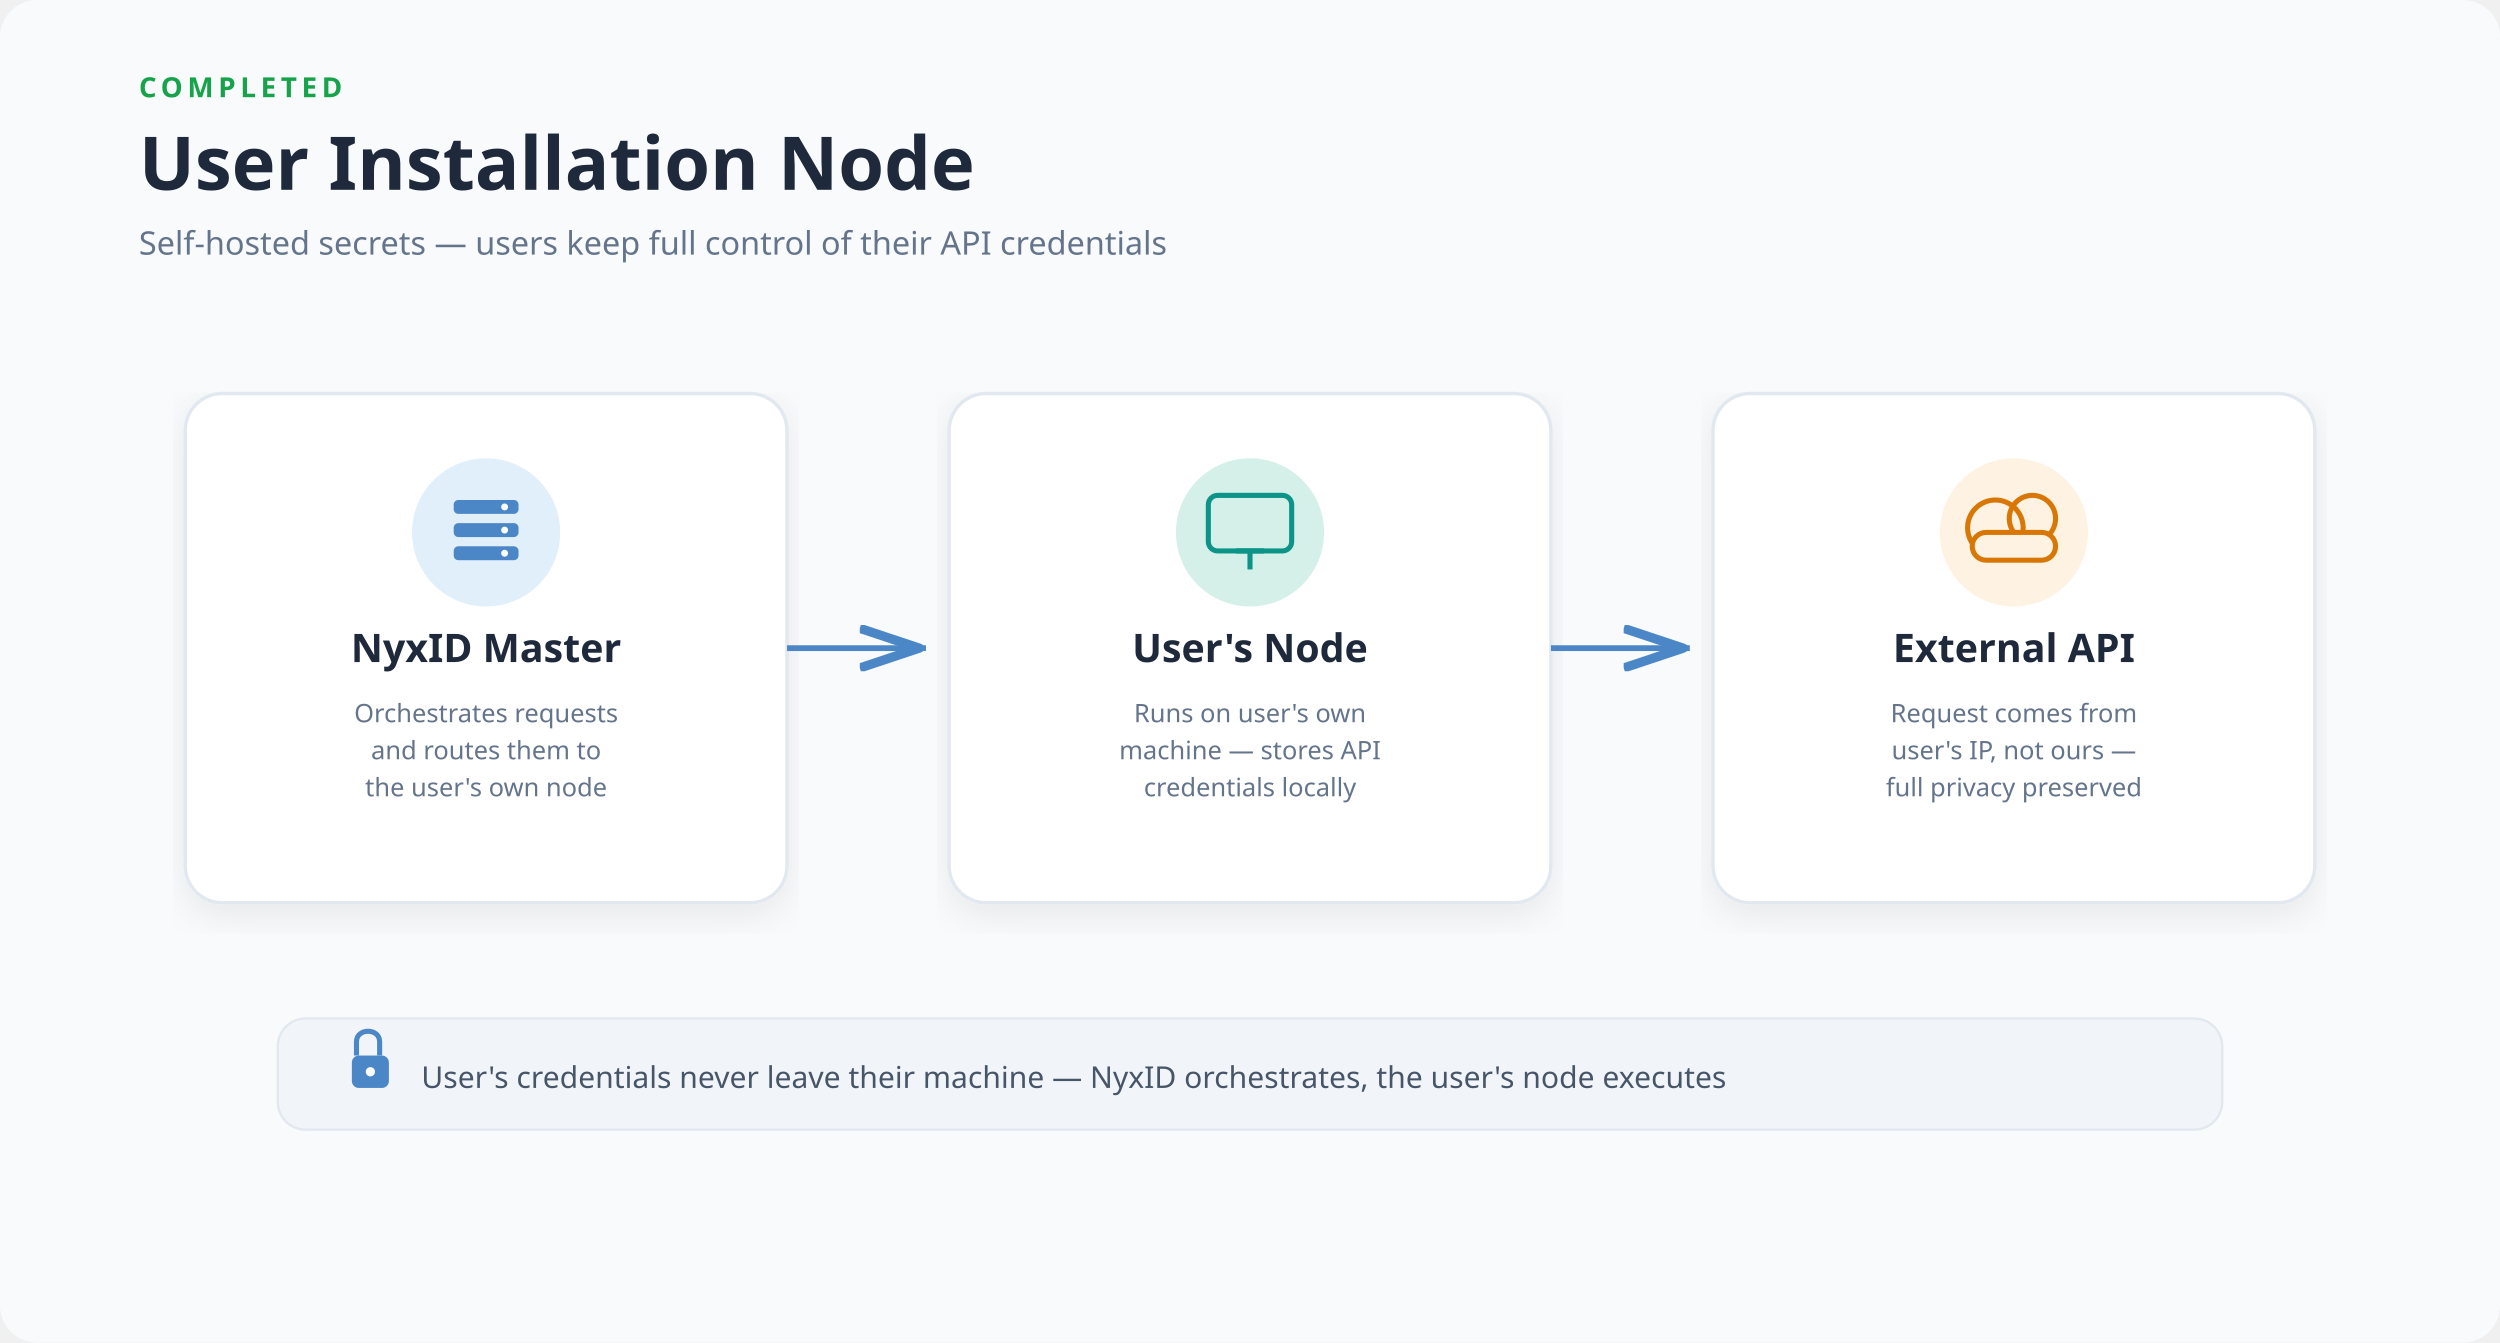
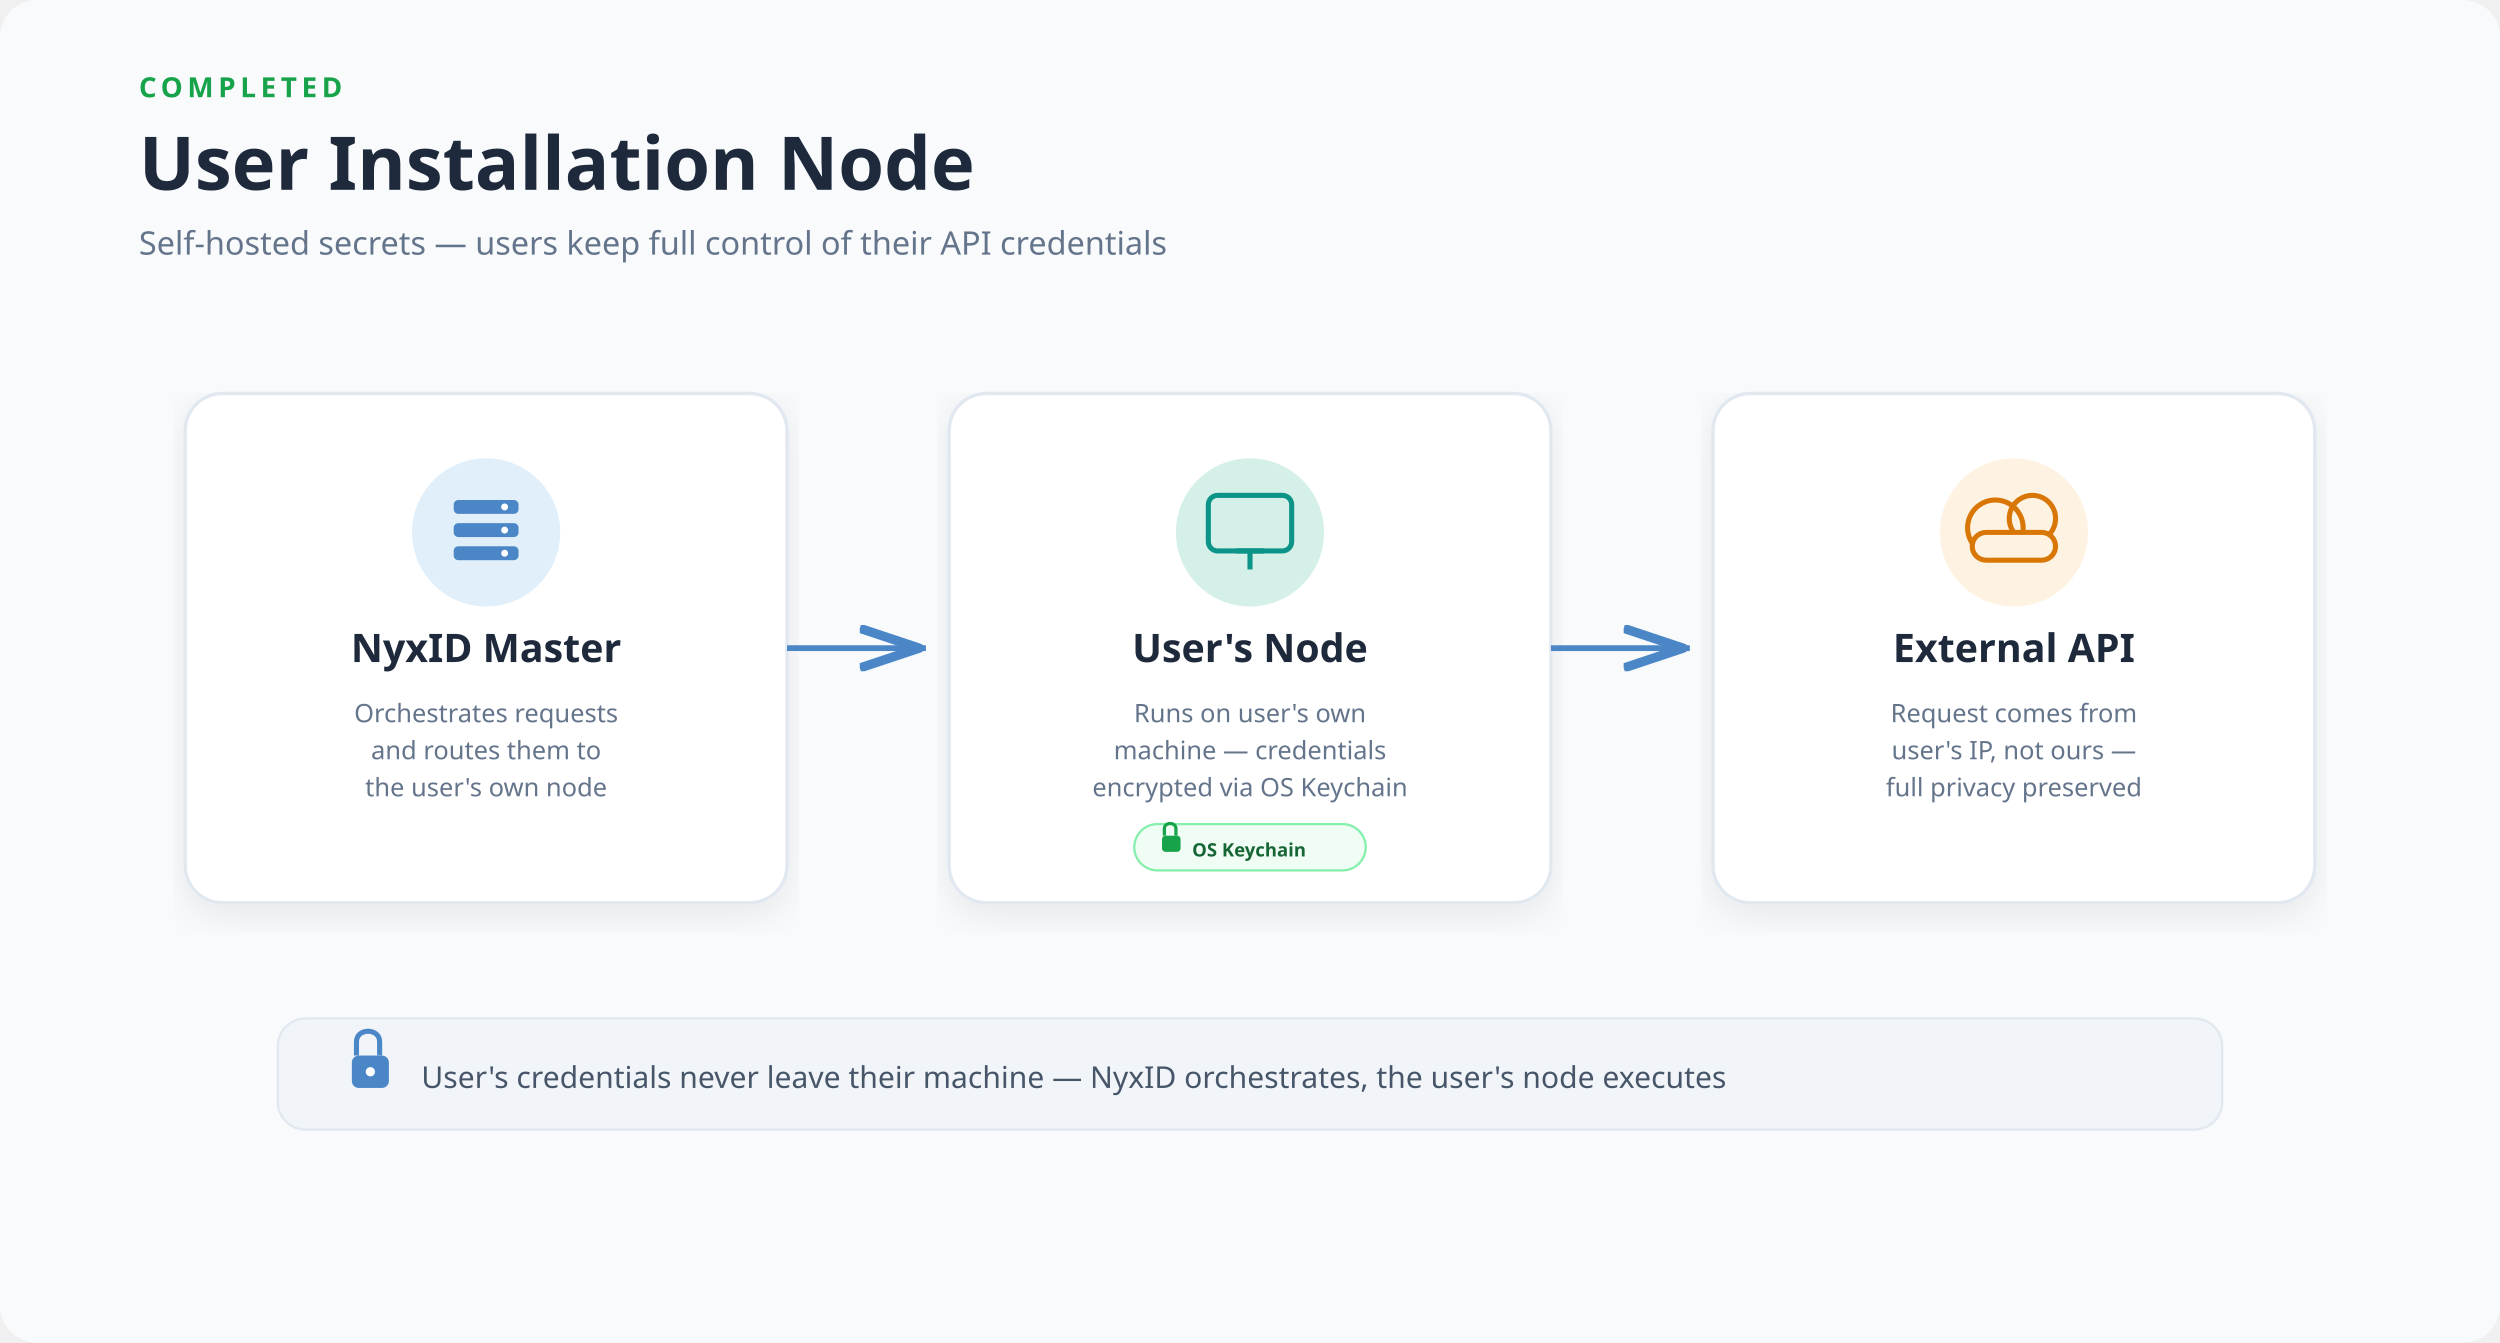
<svg xmlns="http://www.w3.org/2000/svg" viewBox="0 0 1080 580" font-family="'Segoe UI', 'PingFang SC', sans-serif">
  <defs>
    <filter id="card" x="-2%" y="-2%" width="104%" height="108%">
      <feDropShadow dx="0" dy="4" stdDeviation="8" flood-color="#000" flood-opacity="0.08" />
    </filter>
    <marker id="arr" viewBox="0 0 10 7" refX="10" refY="3.5" markerWidth="12" markerHeight="8" orient="auto">
      <path d="M0,0.5 L9,3.5 L0,6.5" fill="none" stroke="#4b87c7" stroke-width="1.4" stroke-linejoin="round" />
    </marker>
  </defs>
  <rect width="1080" height="580" fill="#f8fafc" rx="16" />
  <text x="60" y="42" font-size="12" font-weight="700" fill="#16a34a" letter-spacing="2">COMPLETED</text>
  <text x="60" y="82" font-size="32" font-weight="800" fill="#1e293b">User Installation Node</text>
  <text x="60" y="110" font-size="14" fill="#64748b">Self-hosted secrets — users keep full control of their API credentials</text>
  <rect x="80" y="170" width="260" height="220" rx="16" fill="white" stroke="#e2e8f0" stroke-width="1.5" filter="url(#card)" />
  <circle cx="210" cy="230" r="32" fill="#e0effa" />
  <rect x="196" y="216" width="28" height="6" rx="2" fill="#4b87c7" />
  <rect x="196" y="226" width="28" height="6" rx="2" fill="#4b87c7" />
  <rect x="196" y="236" width="28" height="6" rx="2" fill="#4b87c7" />
  <circle cx="218" cy="219" r="1.5" fill="white" />
  <circle cx="218" cy="229" r="1.5" fill="white" />
  <circle cx="218" cy="239" r="1.5" fill="white" />
  <text x="210" y="286" text-anchor="middle" font-size="17" font-weight="700" fill="#1e293b">NyxID Master</text>
  <text x="210" y="312" text-anchor="middle" font-size="11" fill="#64748b">Orchestrates requests</text>
  <text x="210" y="328" text-anchor="middle" font-size="11" fill="#64748b">and routes them to</text>
  <text x="210" y="344" text-anchor="middle" font-size="11" fill="#64748b">the user's own node</text>
  <line x1="340" y1="280" x2="400" y2="280" stroke="#4b87c7" stroke-width="2.5" marker-end="url(#arr)" />
  <rect x="410" y="170" width="260" height="220" rx="16" fill="white" stroke="#e2e8f0" stroke-width="1.5" filter="url(#card)" />
  <circle cx="540" cy="230" r="32" fill="#d5f0e8" />
  <rect x="522" y="214" width="36" height="24" rx="4" fill="none" stroke="#0d9488" stroke-width="2.2" />
  <line x1="534" y1="238" x2="546" y2="238" stroke="#0d9488" stroke-width="2.2" />
  <line x1="540" y1="238" x2="540" y2="246" stroke="#0d9488" stroke-width="2.2" />
  <text x="540" y="286" text-anchor="middle" font-size="17" font-weight="700" fill="#1e293b">User's Node</text>
  <text x="540" y="312" text-anchor="middle" font-size="11" fill="#64748b">Runs on user's own</text>
-   <text x="540" y="328" text-anchor="middle" font-size="11" fill="#64748b">machine — stores API</text>
-   <text x="540" y="344" text-anchor="middle" font-size="11" fill="#64748b">credentials locally</text>
+   <text x="540" y="328" text-anchor="middle" font-size="11" fill="#64748b">machine — credentials</text>
+   <text x="540" y="344" text-anchor="middle" font-size="11" fill="#64748b">encrypted via OS Keychain</text>
+   <rect x="490" y="356" width="100" height="20" rx="10" fill="#f0fdf4" stroke="#86efac" stroke-width="1" />
+   <rect x="502" y="361" width="8" height="7" rx="1.5" fill="#16a34a" />
+   <path d="M503,361 L503,358 C503,355 508,355 508,358 L508,361" fill="none" stroke="#16a34a" stroke-width="1.4" />
+   <text x="515" y="370" font-size="8" fill="#166534" font-weight="600">OS Keychain</text>
  <line x1="670" y1="280" x2="730" y2="280" stroke="#4b87c7" stroke-width="2.5" marker-end="url(#arr)" />
  <rect x="740" y="170" width="260" height="220" rx="16" fill="white" stroke="#e2e8f0" stroke-width="1.5" filter="url(#card)" />
  <circle cx="870" cy="230" r="32" fill="#fef3e2" />
  <circle cx="862" cy="228" r="12" fill="none" stroke="#d97706" stroke-width="2.2" />
  <circle cx="878" cy="224" r="10" fill="none" stroke="#d97706" stroke-width="2.2" />
  <rect x="852" y="230" width="36" height="12" rx="6" fill="#fef3e2" stroke="#d97706" stroke-width="2.2" />
  <text x="870" y="286" text-anchor="middle" font-size="17" font-weight="700" fill="#1e293b">External API</text>
  <text x="870" y="312" text-anchor="middle" font-size="11" fill="#64748b">Request comes from</text>
  <text x="870" y="328" text-anchor="middle" font-size="11" fill="#64748b">user's IP, not ours —</text>
  <text x="870" y="344" text-anchor="middle" font-size="11" fill="#64748b">full privacy preserved</text>
  <rect x="120" y="440" width="840" height="48" rx="12" fill="#f1f5f9" stroke="#e2e8f0" stroke-width="1" />
  <rect x="152" y="456" width="16" height="14" rx="3" fill="#4b87c7" />
  <path d="M154,456 L154,450 C154,444 164,444 164,450 L164,456" fill="none" stroke="#4b87c7" stroke-width="2.2" />
  <circle cx="160" cy="463" r="2" fill="white" />
  <text x="182" y="470" font-size="13" fill="#475569" font-weight="500">User's credentials never leave their machine — NyxID orchestrates, the user's node executes</text>
</svg>
